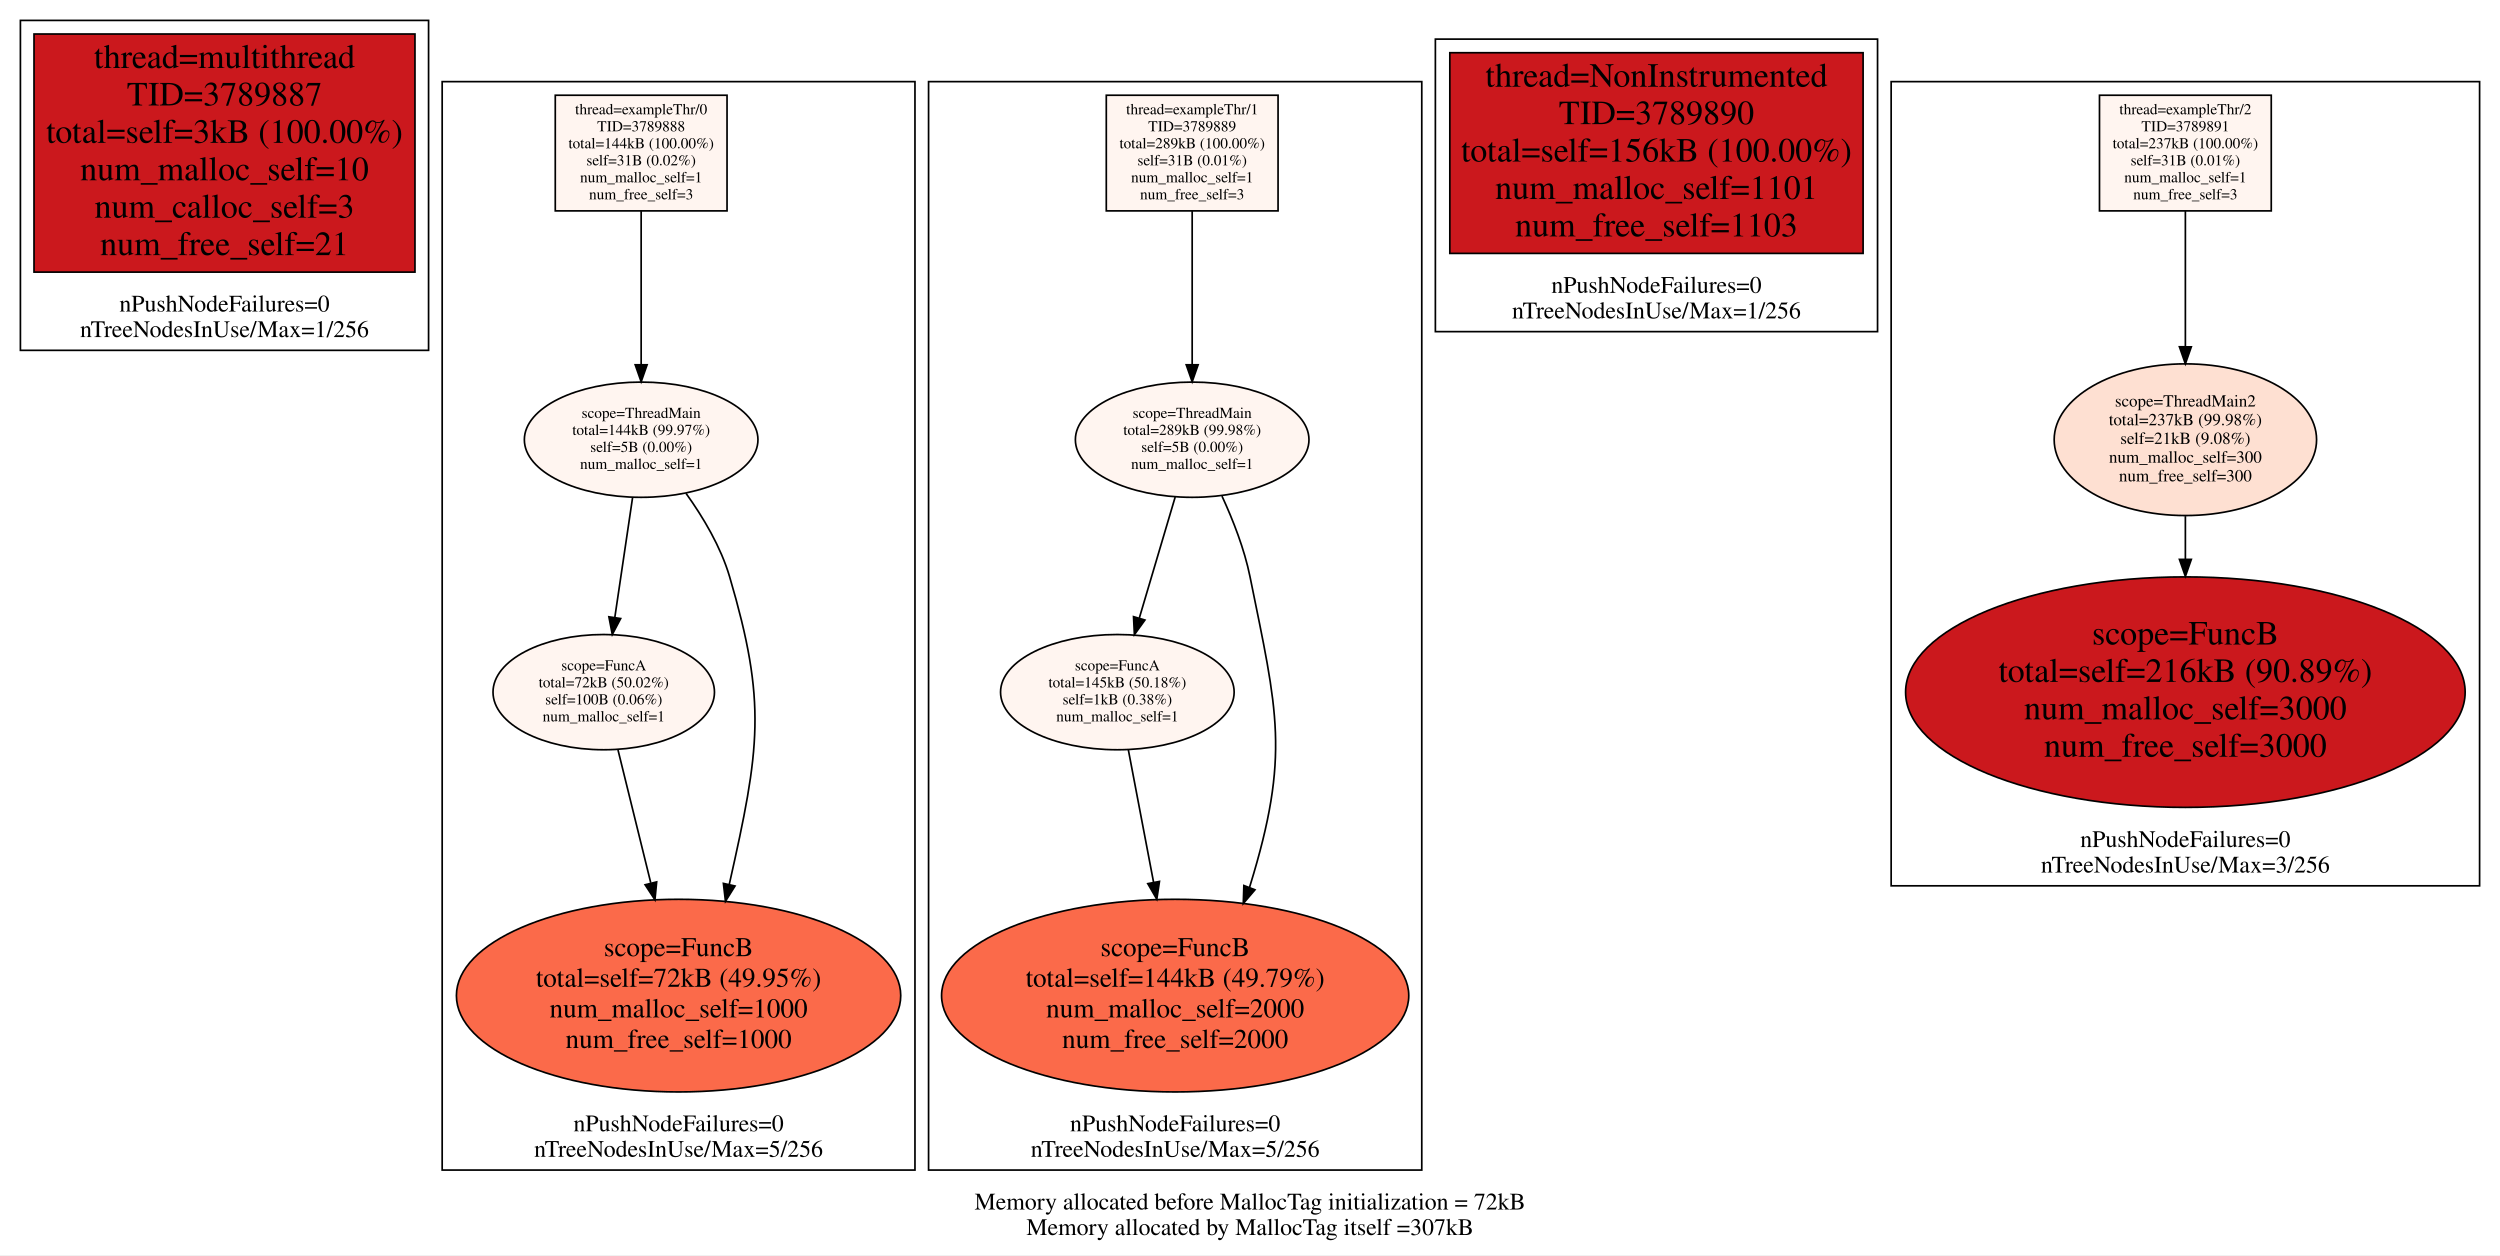
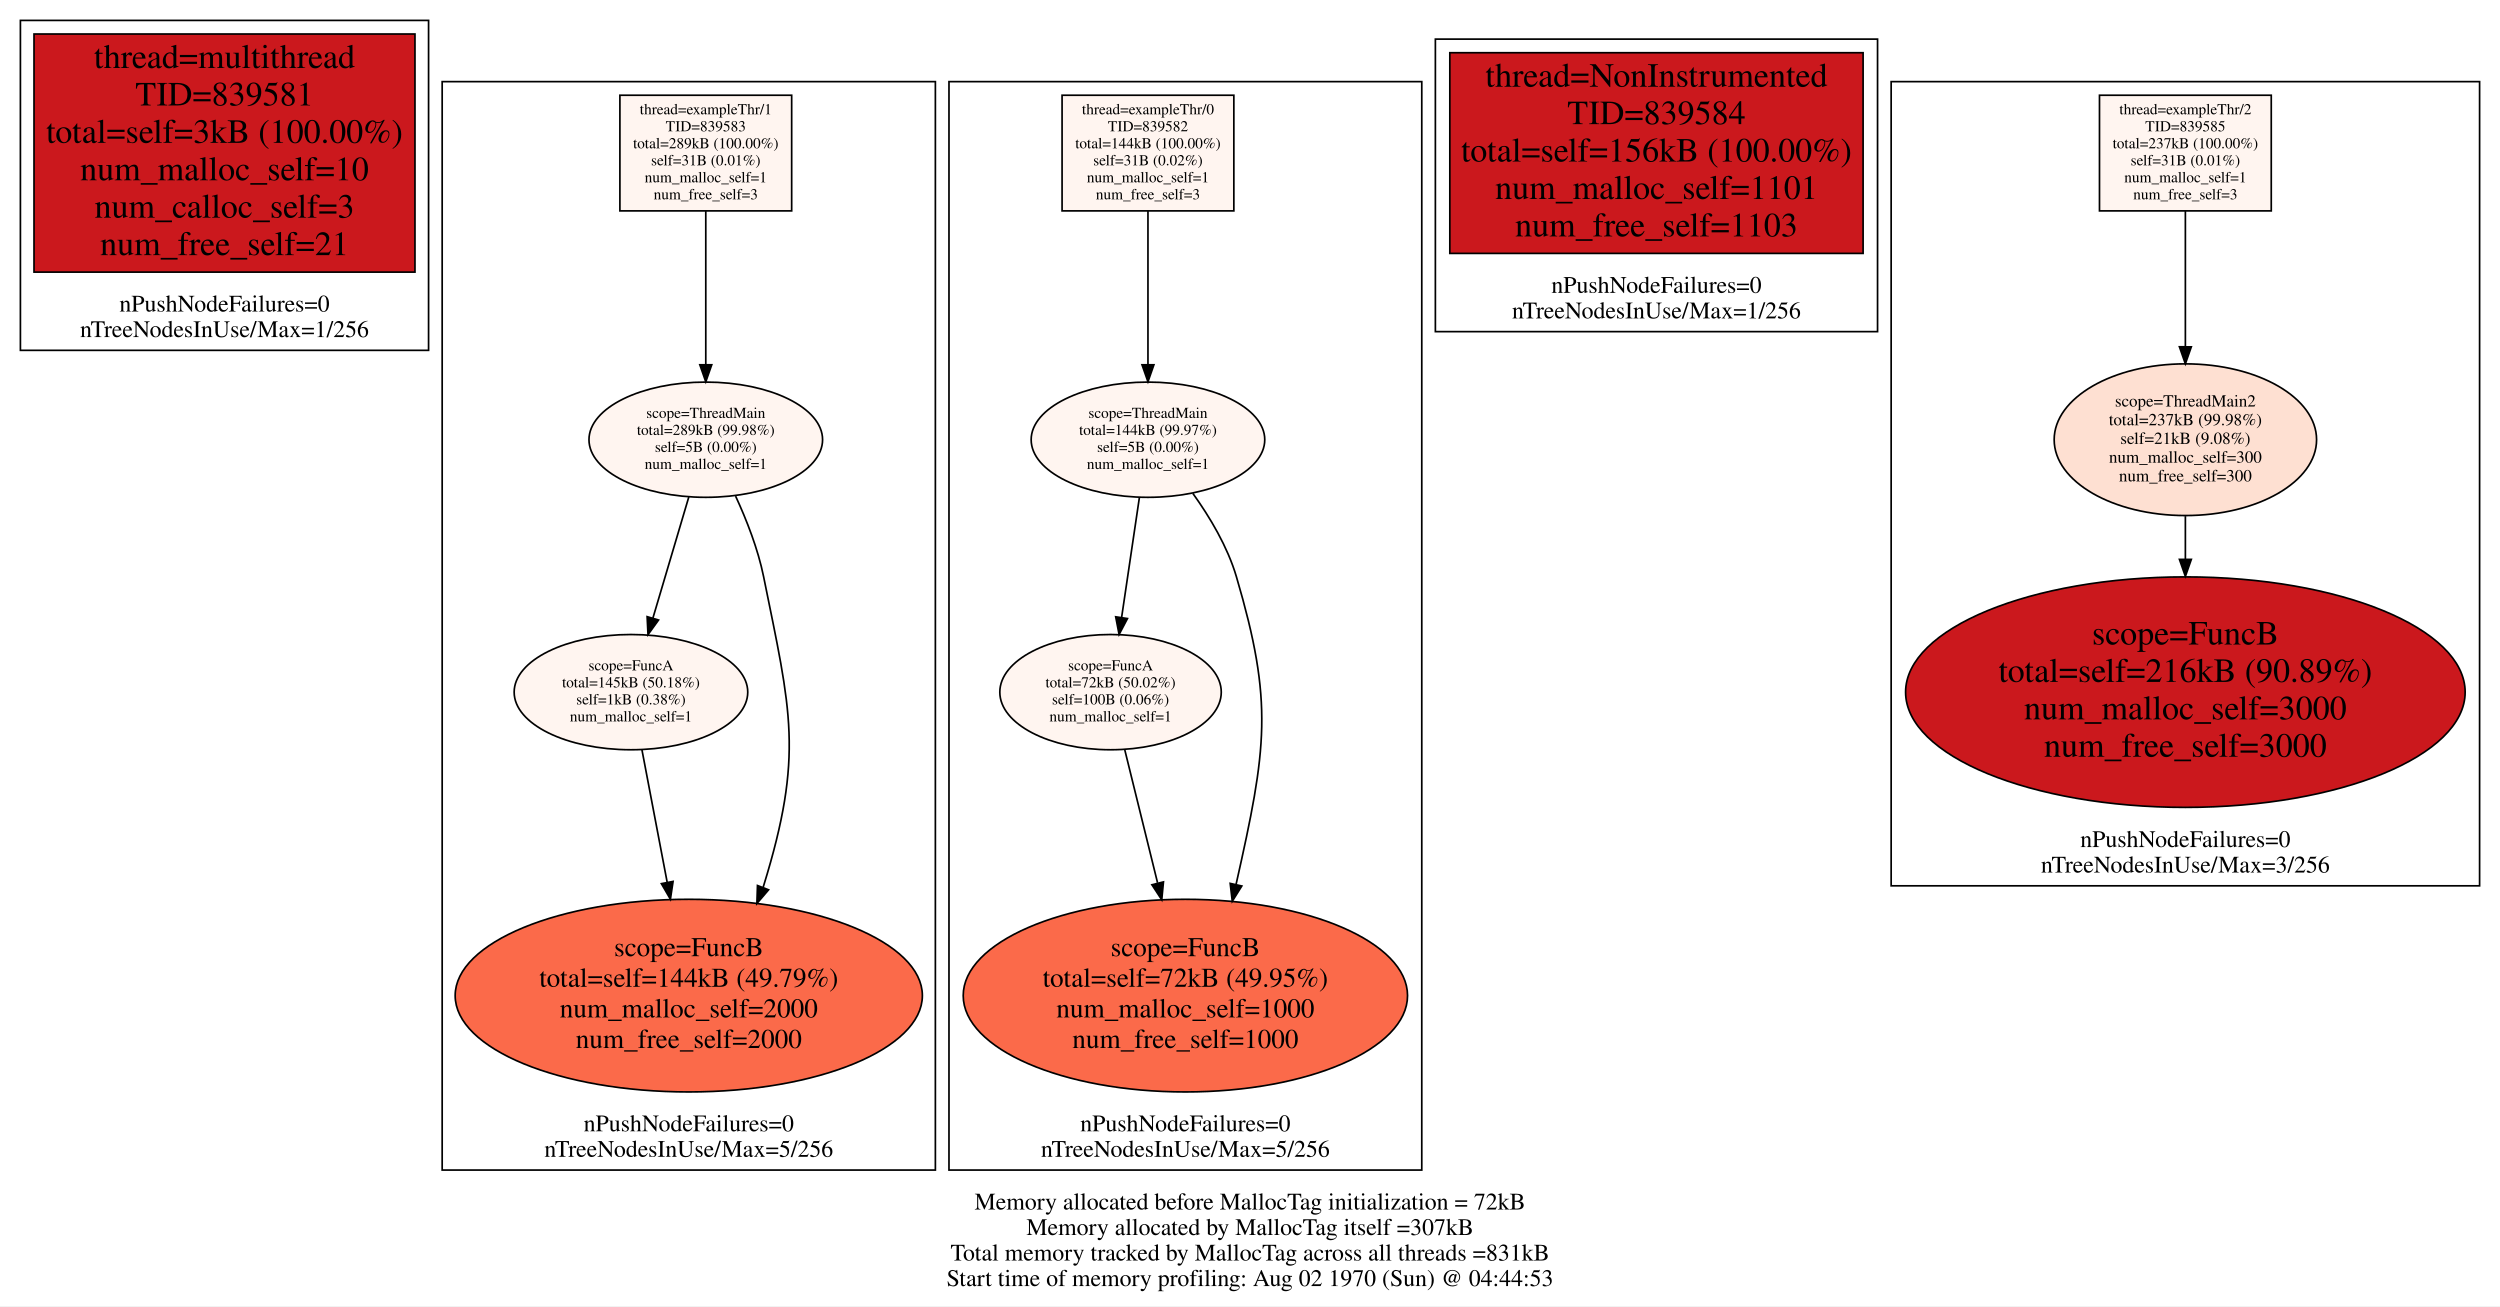
- <svg xmlns="http://www.w3.org/2000/svg" width="1470pt" height="738pt" viewBox="0.00 0.00 1470.00 738.00">
-   <g id="graph0" class="graph" transform="scale(1 1) rotate(0) translate(4 733.997)">
-     <polygon fill="#ffffff" stroke="transparent" points="-4,4 -4,-733.997 1466,-733.997 1466,4 -4,4" />
-     <text text-anchor="middle" x="731" y="-22.8" font-family="Times,serif" font-size="14.00" fill="#000000">Memory allocated before MallocTag initialization = 72kB</text>
-     <text text-anchor="middle" x="731" y="-7.8" font-family="Times,serif" font-size="14.00" fill="#000000">Memory allocated by MallocTag itself =307kB</text>
+ <svg xmlns="http://www.w3.org/2000/svg" width="1470pt" height="768pt" viewBox="0.00 0.00 1470.00 768.00">
+   <g id="graph0" class="graph" transform="scale(1 1) rotate(0) translate(4 763.997)">
+     <polygon fill="#ffffff" stroke="transparent" points="-4,4 -4,-763.997 1466,-763.997 1466,4 -4,4" />
+     <text text-anchor="middle" x="731" y="-52.8" font-family="Times,serif" font-size="14.00" fill="#000000">Memory allocated before MallocTag initialization = 72kB</text>
+     <text text-anchor="middle" x="731" y="-37.8" font-family="Times,serif" font-size="14.00" fill="#000000">Memory allocated by MallocTag itself =307kB</text>
+     <text text-anchor="middle" x="731" y="-22.8" font-family="Times,serif" font-size="14.00" fill="#000000">Total memory tracked by MallocTag across all threads =831kB</text>
+     <text text-anchor="middle" x="731" y="-7.8" font-family="Times,serif" font-size="14.00" fill="#000000">Start time of memory profiling: Aug 02 1970 (Sun) @ 04:44:53</text>
    <g id="clust1" class="cluster">
-       <polygon fill="none" stroke="#000000" points="8,-527.997 8,-721.997 248,-721.997 248,-527.997 8,-527.997" />
-       <text text-anchor="middle" x="128" y="-550.797" font-family="Times,serif" font-size="14.00" fill="#000000">nPushNodeFailures=0</text>
-       <text text-anchor="middle" x="128" y="-535.797" font-family="Times,serif" font-size="14.00" fill="#000000">nTreeNodesInUse/Max=1/256</text>
+       <polygon fill="none" stroke="#000000" points="8,-557.997 8,-751.997 248,-751.997 248,-557.997 8,-557.997" />
+       <text text-anchor="middle" x="128" y="-580.797" font-family="Times,serif" font-size="14.00" fill="#000000">nPushNodeFailures=0</text>
+       <text text-anchor="middle" x="128" y="-565.797" font-family="Times,serif" font-size="14.00" fill="#000000">nTreeNodesInUse/Max=1/256</text>
    </g>
    <g id="clust2" class="cluster">
-       <polygon fill="none" stroke="#000000" points="256,-46 256,-685.997 534,-685.997 534,-46 256,-46" />
-       <text text-anchor="middle" x="395" y="-68.8" font-family="Times,serif" font-size="14.00" fill="#000000">nPushNodeFailures=0</text>
-       <text text-anchor="middle" x="395" y="-53.8" font-family="Times,serif" font-size="14.00" fill="#000000">nTreeNodesInUse/Max=5/256</text>
+       <polygon fill="none" stroke="#000000" points="256,-76 256,-715.997 546,-715.997 546,-76 256,-76" />
+       <text text-anchor="middle" x="401" y="-98.8" font-family="Times,serif" font-size="14.00" fill="#000000">nPushNodeFailures=0</text>
+       <text text-anchor="middle" x="401" y="-83.8" font-family="Times,serif" font-size="14.00" fill="#000000">nTreeNodesInUse/Max=5/256</text>
    </g>
    <g id="clust3" class="cluster">
-       <polygon fill="none" stroke="#000000" points="542,-46 542,-685.997 832,-685.997 832,-46 542,-46" />
-       <text text-anchor="middle" x="687" y="-68.8" font-family="Times,serif" font-size="14.00" fill="#000000">nPushNodeFailures=0</text>
-       <text text-anchor="middle" x="687" y="-53.8" font-family="Times,serif" font-size="14.00" fill="#000000">nTreeNodesInUse/Max=5/256</text>
+       <polygon fill="none" stroke="#000000" points="554,-76 554,-715.997 832,-715.997 832,-76 554,-76" />
+       <text text-anchor="middle" x="693" y="-98.8" font-family="Times,serif" font-size="14.00" fill="#000000">nPushNodeFailures=0</text>
+       <text text-anchor="middle" x="693" y="-83.8" font-family="Times,serif" font-size="14.00" fill="#000000">nTreeNodesInUse/Max=5/256</text>
    </g>
    <g id="clust4" class="cluster">
-       <polygon fill="none" stroke="#000000" points="840,-538.997 840,-710.997 1100,-710.997 1100,-538.997 840,-538.997" />
-       <text text-anchor="middle" x="970" y="-561.797" font-family="Times,serif" font-size="14.00" fill="#000000">nPushNodeFailures=0</text>
-       <text text-anchor="middle" x="970" y="-546.797" font-family="Times,serif" font-size="14.00" fill="#000000">nTreeNodesInUse/Max=1/256</text>
+       <polygon fill="none" stroke="#000000" points="840,-568.997 840,-740.997 1100,-740.997 1100,-568.997 840,-568.997" />
+       <text text-anchor="middle" x="970" y="-591.797" font-family="Times,serif" font-size="14.00" fill="#000000">nPushNodeFailures=0</text>
+       <text text-anchor="middle" x="970" y="-576.797" font-family="Times,serif" font-size="14.00" fill="#000000">nTreeNodesInUse/Max=1/256</text>
    </g>
    <g id="clust5" class="cluster">
-       <polygon fill="none" stroke="#000000" points="1108,-213.137 1108,-685.997 1454,-685.997 1454,-213.137 1108,-213.137" />
-       <text text-anchor="middle" x="1281" y="-235.937" font-family="Times,serif" font-size="14.00" fill="#000000">nPushNodeFailures=0</text>
-       <text text-anchor="middle" x="1281" y="-220.937" font-family="Times,serif" font-size="14.00" fill="#000000">nTreeNodesInUse/Max=3/256</text>
+       <polygon fill="none" stroke="#000000" points="1108,-243.137 1108,-715.997 1454,-715.997 1454,-243.137 1108,-243.137" />
+       <text text-anchor="middle" x="1281" y="-265.937" font-family="Times,serif" font-size="14.00" fill="#000000">nPushNodeFailures=0</text>
+       <text text-anchor="middle" x="1281" y="-250.937" font-family="Times,serif" font-size="14.00" fill="#000000">nTreeNodesInUse/Max=3/256</text>
    </g>
    <g id="node1" class="node">
-       <polygon fill="#cb181d" stroke="#000000" points="240,-713.997 16,-713.997 16,-573.997 240,-573.997 240,-713.997" />
-       <text text-anchor="middle" x="128" y="-693.997" font-family="Times,serif" font-size="20.00" fill="#000000">thread=multithread</text>
-       <text text-anchor="middle" x="128" y="-671.997" font-family="Times,serif" font-size="20.00" fill="#000000">TID=3789887</text>
-       <text text-anchor="middle" x="128" y="-649.997" font-family="Times,serif" font-size="20.00" fill="#000000">total=self=3kB (100.00%)</text>
-       <text text-anchor="middle" x="128" y="-627.997" font-family="Times,serif" font-size="20.00" fill="#000000">num_malloc_self=10</text>
-       <text text-anchor="middle" x="128" y="-605.997" font-family="Times,serif" font-size="20.00" fill="#000000">num_calloc_self=3</text>
-       <text text-anchor="middle" x="128" y="-583.997" font-family="Times,serif" font-size="20.00" fill="#000000">num_free_self=21</text>
+       <polygon fill="#cb181d" stroke="#000000" points="240,-743.997 16,-743.997 16,-603.997 240,-603.997 240,-743.997" />
+       <text text-anchor="middle" x="128" y="-723.997" font-family="Times,serif" font-size="20.00" fill="#000000">thread=multithread</text>
+       <text text-anchor="middle" x="128" y="-701.997" font-family="Times,serif" font-size="20.00" fill="#000000">TID=839581</text>
+       <text text-anchor="middle" x="128" y="-679.997" font-family="Times,serif" font-size="20.00" fill="#000000">total=self=3kB (100.00%)</text>
+       <text text-anchor="middle" x="128" y="-657.997" font-family="Times,serif" font-size="20.00" fill="#000000">num_malloc_self=10</text>
+       <text text-anchor="middle" x="128" y="-635.997" font-family="Times,serif" font-size="20.00" fill="#000000">num_calloc_self=3</text>
+       <text text-anchor="middle" x="128" y="-613.997" font-family="Times,serif" font-size="20.00" fill="#000000">num_free_self=21</text>
    </g>
    <g id="node2" class="node">
-       <polygon fill="#fff5f0" stroke="#000000" points="423.5,-677.997 322.5,-677.997 322.5,-609.997 423.5,-609.997 423.5,-677.997" />
-       <text text-anchor="middle" x="373" y="-666.797" font-family="Times,serif" font-size="9.00" fill="#000000">thread=exampleThr/0</text>
-       <text text-anchor="middle" x="373" y="-656.797" font-family="Times,serif" font-size="9.00" fill="#000000">TID=3789888</text>
-       <text text-anchor="middle" x="373" y="-646.797" font-family="Times,serif" font-size="9.00" fill="#000000">total=144kB (100.00%)</text>
-       <text text-anchor="middle" x="373" y="-636.797" font-family="Times,serif" font-size="9.00" fill="#000000">self=31B (0.02%)</text>
-       <text text-anchor="middle" x="373" y="-626.797" font-family="Times,serif" font-size="9.00" fill="#000000">num_malloc_self=1</text>
-       <text text-anchor="middle" x="373" y="-616.797" font-family="Times,serif" font-size="9.00" fill="#000000">num_free_self=3</text>
+       <polygon fill="#fff5f0" stroke="#000000" points="461.5,-707.997 360.5,-707.997 360.5,-639.997 461.5,-639.997 461.5,-707.997" />
+       <text text-anchor="middle" x="411" y="-696.797" font-family="Times,serif" font-size="9.00" fill="#000000">thread=exampleThr/1</text>
+       <text text-anchor="middle" x="411" y="-686.797" font-family="Times,serif" font-size="9.00" fill="#000000">TID=839583</text>
+       <text text-anchor="middle" x="411" y="-676.797" font-family="Times,serif" font-size="9.00" fill="#000000">total=289kB (100.00%)</text>
+       <text text-anchor="middle" x="411" y="-666.797" font-family="Times,serif" font-size="9.00" fill="#000000">self=31B (0.01%)</text>
+       <text text-anchor="middle" x="411" y="-656.797" font-family="Times,serif" font-size="9.00" fill="#000000">num_malloc_self=1</text>
+       <text text-anchor="middle" x="411" y="-646.797" font-family="Times,serif" font-size="9.00" fill="#000000">num_free_self=3</text>
    </g>
    <g id="node3" class="node">
-       <ellipse fill="#fff5f0" stroke="#000000" cx="373" cy="-475.449" rx="68.679" ry="33.882" />
-       <text text-anchor="middle" x="373" y="-488.249" font-family="Times,serif" font-size="9.00" fill="#000000">scope=ThreadMain</text>
-       <text text-anchor="middle" x="373" y="-478.249" font-family="Times,serif" font-size="9.00" fill="#000000">total=144kB (99.97%)</text>
-       <text text-anchor="middle" x="373" y="-468.249" font-family="Times,serif" font-size="9.00" fill="#000000">self=5B (0.00%)</text>
-       <text text-anchor="middle" x="373" y="-458.249" font-family="Times,serif" font-size="9.00" fill="#000000">num_malloc_self=1</text>
+       <ellipse fill="#fff5f0" stroke="#000000" cx="411" cy="-505.449" rx="68.679" ry="33.882" />
+       <text text-anchor="middle" x="411" y="-518.249" font-family="Times,serif" font-size="9.00" fill="#000000">scope=ThreadMain</text>
+       <text text-anchor="middle" x="411" y="-508.249" font-family="Times,serif" font-size="9.00" fill="#000000">total=289kB (99.98%)</text>
+       <text text-anchor="middle" x="411" y="-498.249" font-family="Times,serif" font-size="9.00" fill="#000000">self=5B (0.00%)</text>
+       <text text-anchor="middle" x="411" y="-488.249" font-family="Times,serif" font-size="9.00" fill="#000000">num_malloc_self=1</text>
    </g>
    <g id="edge1" class="edge">
-       <path fill="none" stroke="#000000" d="M373,-609.889C373,-583.845 373,-547.751 373,-519.519" />
-       <polygon fill="#000000" stroke="#000000" points="376.5,-519.507 373,-509.507 369.5,-519.507 376.5,-519.507" />
+       <path fill="none" stroke="#000000" d="M411,-639.889C411,-613.845 411,-577.751 411,-549.519" />
+       <polygon fill="#000000" stroke="#000000" points="414.5,-549.507 411,-539.507 407.5,-549.507 414.5,-549.507" />
    </g>
    <g id="node4" class="node">
-       <ellipse fill="#fff5f0" stroke="#000000" cx="351" cy="-327.019" rx="65.108" ry="33.882" />
-       <text text-anchor="middle" x="351" y="-339.819" font-family="Times,serif" font-size="9.00" fill="#000000">scope=FuncA</text>
-       <text text-anchor="middle" x="351" y="-329.819" font-family="Times,serif" font-size="9.00" fill="#000000">total=72kB (50.02%)</text>
-       <text text-anchor="middle" x="351" y="-319.819" font-family="Times,serif" font-size="9.00" fill="#000000">self=100B (0.06%)</text>
-       <text text-anchor="middle" x="351" y="-309.819" font-family="Times,serif" font-size="9.00" fill="#000000">num_malloc_self=1</text>
+       <ellipse fill="#fff5f0" stroke="#000000" cx="367" cy="-357.019" rx="68.679" ry="33.882" />
+       <text text-anchor="middle" x="367" y="-369.819" font-family="Times,serif" font-size="9.00" fill="#000000">scope=FuncA</text>
+       <text text-anchor="middle" x="367" y="-359.819" font-family="Times,serif" font-size="9.00" fill="#000000">total=145kB (50.18%)</text>
+       <text text-anchor="middle" x="367" y="-349.819" font-family="Times,serif" font-size="9.00" fill="#000000">self=1kB (0.38%)</text>
+       <text text-anchor="middle" x="367" y="-339.819" font-family="Times,serif" font-size="9.00" fill="#000000">num_malloc_self=1</text>
    </g>
    <g id="edge2" class="edge">
-       <path fill="none" stroke="#000000" d="M367.953,-441.397C364.851,-420.466 360.844,-393.437 357.505,-370.909" />
-       <polygon fill="#000000" stroke="#000000" points="360.952,-370.293 356.024,-360.914 354.028,-371.319 360.952,-370.293" />
+       <path fill="none" stroke="#000000" d="M401.016,-471.768C394.765,-450.683 386.648,-423.3 379.911,-400.572" />
+       <polygon fill="#000000" stroke="#000000" points="383.219,-399.416 377.021,-390.824 376.507,-401.406 383.219,-399.416" />
    </g>
    <g id="node5" class="node">
-       <ellipse fill="#fb6a4a" stroke="#000000" cx="395" cy="-148.569" rx="130.63" ry="56.637" />
-       <text text-anchor="middle" x="395" y="-171.768" font-family="Times,serif" font-size="16.00" fill="#000000">scope=FuncB</text>
-       <text text-anchor="middle" x="395" y="-153.768" font-family="Times,serif" font-size="16.00" fill="#000000">total=self=72kB (49.95%)</text>
-       <text text-anchor="middle" x="395" y="-135.768" font-family="Times,serif" font-size="16.00" fill="#000000">num_malloc_self=1000</text>
-       <text text-anchor="middle" x="395" y="-117.769" font-family="Times,serif" font-size="16.00" fill="#000000">num_free_self=1000</text>
+       <ellipse fill="#fb6a4a" stroke="#000000" cx="401" cy="-178.569" rx="137.358" ry="56.637" />
+       <text text-anchor="middle" x="401" y="-201.768" font-family="Times,serif" font-size="16.00" fill="#000000">scope=FuncB</text>
+       <text text-anchor="middle" x="401" y="-183.768" font-family="Times,serif" font-size="16.00" fill="#000000">total=self=144kB (49.79%)</text>
+       <text text-anchor="middle" x="401" y="-165.768" font-family="Times,serif" font-size="16.00" fill="#000000">num_malloc_self=2000</text>
+       <text text-anchor="middle" x="401" y="-147.768" font-family="Times,serif" font-size="16.00" fill="#000000">num_free_self=2000</text>
    </g>
    <g id="edge3" class="edge">
-       <path fill="none" stroke="#000000" d="M399.397,-443.873C409.495,-429.805 419.824,-412.464 425,-394.902 446.947,-320.44 442.81,-294.082 424.829,-214.07" />
-       <polygon fill="#000000" stroke="#000000" points="428.182,-213.025 422.569,-204.04 421.353,-214.564 428.182,-213.025" />
+       <path fill="none" stroke="#000000" d="M428.511,-472.315C435.067,-458.127 441.718,-441.118 445,-424.902 461.026,-345.723 468.803,-320.335 445,-243.137 444.899,-242.809 444.795,-242.481 444.69,-242.153" />
+       <polygon fill="#000000" stroke="#000000" points="447.917,-240.795 441.044,-232.732 441.389,-243.321 447.917,-240.795" />
    </g>
    <g id="edge4" class="edge">
-       <path fill="none" stroke="#000000" d="M359.38,-293.034C364.818,-270.975 372.089,-241.49 378.642,-214.911" />
-       <polygon fill="#000000" stroke="#000000" points="382.118,-215.435 381.113,-204.888 375.321,-213.759 382.118,-215.435" />
+       <path fill="none" stroke="#000000" d="M373.475,-323.034C377.661,-301.065 383.25,-271.73 388.298,-245.235" />
+       <polygon fill="#000000" stroke="#000000" points="391.769,-245.72 390.202,-235.241 384.892,-244.409 391.769,-245.72" />
    </g>
    <g id="node6" class="node">
-       <polygon fill="#fff5f0" stroke="#000000" points="747.5,-677.997 646.5,-677.997 646.5,-609.997 747.5,-609.997 747.5,-677.997" />
-       <text text-anchor="middle" x="697" y="-666.797" font-family="Times,serif" font-size="9.00" fill="#000000">thread=exampleThr/1</text>
-       <text text-anchor="middle" x="697" y="-656.797" font-family="Times,serif" font-size="9.00" fill="#000000">TID=3789889</text>
-       <text text-anchor="middle" x="697" y="-646.797" font-family="Times,serif" font-size="9.00" fill="#000000">total=289kB (100.00%)</text>
-       <text text-anchor="middle" x="697" y="-636.797" font-family="Times,serif" font-size="9.00" fill="#000000">self=31B (0.01%)</text>
-       <text text-anchor="middle" x="697" y="-626.797" font-family="Times,serif" font-size="9.00" fill="#000000">num_malloc_self=1</text>
-       <text text-anchor="middle" x="697" y="-616.797" font-family="Times,serif" font-size="9.00" fill="#000000">num_free_self=3</text>
+       <polygon fill="#fff5f0" stroke="#000000" points="721.5,-707.997 620.5,-707.997 620.5,-639.997 721.5,-639.997 721.5,-707.997" />
+       <text text-anchor="middle" x="671" y="-696.797" font-family="Times,serif" font-size="9.00" fill="#000000">thread=exampleThr/0</text>
+       <text text-anchor="middle" x="671" y="-686.797" font-family="Times,serif" font-size="9.00" fill="#000000">TID=839582</text>
+       <text text-anchor="middle" x="671" y="-676.797" font-family="Times,serif" font-size="9.00" fill="#000000">total=144kB (100.00%)</text>
+       <text text-anchor="middle" x="671" y="-666.797" font-family="Times,serif" font-size="9.00" fill="#000000">self=31B (0.02%)</text>
+       <text text-anchor="middle" x="671" y="-656.797" font-family="Times,serif" font-size="9.00" fill="#000000">num_malloc_self=1</text>
+       <text text-anchor="middle" x="671" y="-646.797" font-family="Times,serif" font-size="9.00" fill="#000000">num_free_self=3</text>
    </g>
    <g id="node7" class="node">
-       <ellipse fill="#fff5f0" stroke="#000000" cx="697" cy="-475.449" rx="68.679" ry="33.882" />
-       <text text-anchor="middle" x="697" y="-488.249" font-family="Times,serif" font-size="9.00" fill="#000000">scope=ThreadMain</text>
-       <text text-anchor="middle" x="697" y="-478.249" font-family="Times,serif" font-size="9.00" fill="#000000">total=289kB (99.98%)</text>
-       <text text-anchor="middle" x="697" y="-468.249" font-family="Times,serif" font-size="9.00" fill="#000000">self=5B (0.00%)</text>
-       <text text-anchor="middle" x="697" y="-458.249" font-family="Times,serif" font-size="9.00" fill="#000000">num_malloc_self=1</text>
+       <ellipse fill="#fff5f0" stroke="#000000" cx="671" cy="-505.449" rx="68.679" ry="33.882" />
+       <text text-anchor="middle" x="671" y="-518.249" font-family="Times,serif" font-size="9.00" fill="#000000">scope=ThreadMain</text>
+       <text text-anchor="middle" x="671" y="-508.249" font-family="Times,serif" font-size="9.00" fill="#000000">total=144kB (99.97%)</text>
+       <text text-anchor="middle" x="671" y="-498.249" font-family="Times,serif" font-size="9.00" fill="#000000">self=5B (0.00%)</text>
+       <text text-anchor="middle" x="671" y="-488.249" font-family="Times,serif" font-size="9.00" fill="#000000">num_malloc_self=1</text>
    </g>
    <g id="edge5" class="edge">
-       <path fill="none" stroke="#000000" d="M697,-609.889C697,-583.845 697,-547.751 697,-519.519" />
-       <polygon fill="#000000" stroke="#000000" points="700.5,-519.507 697,-509.507 693.5,-519.507 700.5,-519.507" />
+       <path fill="none" stroke="#000000" d="M671,-639.889C671,-613.845 671,-577.751 671,-549.519" />
+       <polygon fill="#000000" stroke="#000000" points="674.5,-549.507 671,-539.507 667.5,-549.507 674.5,-549.507" />
    </g>
    <g id="node8" class="node">
-       <ellipse fill="#fff5f0" stroke="#000000" cx="653" cy="-327.019" rx="68.679" ry="33.882" />
-       <text text-anchor="middle" x="653" y="-339.819" font-family="Times,serif" font-size="9.00" fill="#000000">scope=FuncA</text>
-       <text text-anchor="middle" x="653" y="-329.819" font-family="Times,serif" font-size="9.00" fill="#000000">total=145kB (50.18%)</text>
-       <text text-anchor="middle" x="653" y="-319.819" font-family="Times,serif" font-size="9.00" fill="#000000">self=1kB (0.38%)</text>
-       <text text-anchor="middle" x="653" y="-309.819" font-family="Times,serif" font-size="9.00" fill="#000000">num_malloc_self=1</text>
+       <ellipse fill="#fff5f0" stroke="#000000" cx="649" cy="-357.019" rx="65.108" ry="33.882" />
+       <text text-anchor="middle" x="649" y="-369.819" font-family="Times,serif" font-size="9.00" fill="#000000">scope=FuncA</text>
+       <text text-anchor="middle" x="649" y="-359.819" font-family="Times,serif" font-size="9.00" fill="#000000">total=72kB (50.02%)</text>
+       <text text-anchor="middle" x="649" y="-349.819" font-family="Times,serif" font-size="9.00" fill="#000000">self=100B (0.06%)</text>
+       <text text-anchor="middle" x="649" y="-339.819" font-family="Times,serif" font-size="9.00" fill="#000000">num_malloc_self=1</text>
    </g>
    <g id="edge6" class="edge">
-       <path fill="none" stroke="#000000" d="M687.016,-441.768C680.765,-420.683 672.648,-393.3 665.911,-370.572" />
-       <polygon fill="#000000" stroke="#000000" points="669.219,-369.416 663.021,-360.824 662.507,-371.406 669.219,-369.416" />
+       <path fill="none" stroke="#000000" d="M665.953,-471.397C662.851,-450.466 658.844,-423.437 655.505,-400.909" />
+       <polygon fill="#000000" stroke="#000000" points="658.952,-400.293 654.024,-390.914 652.028,-401.319 658.952,-400.293" />
    </g>
    <g id="node9" class="node">
-       <ellipse fill="#fb6a4a" stroke="#000000" cx="687" cy="-148.569" rx="137.358" ry="56.637" />
-       <text text-anchor="middle" x="687" y="-171.768" font-family="Times,serif" font-size="16.00" fill="#000000">scope=FuncB</text>
-       <text text-anchor="middle" x="687" y="-153.768" font-family="Times,serif" font-size="16.00" fill="#000000">total=self=144kB (49.79%)</text>
-       <text text-anchor="middle" x="687" y="-135.768" font-family="Times,serif" font-size="16.00" fill="#000000">num_malloc_self=2000</text>
-       <text text-anchor="middle" x="687" y="-117.769" font-family="Times,serif" font-size="16.00" fill="#000000">num_free_self=2000</text>
+       <ellipse fill="#fb6a4a" stroke="#000000" cx="693" cy="-178.569" rx="130.63" ry="56.637" />
+       <text text-anchor="middle" x="693" y="-201.768" font-family="Times,serif" font-size="16.00" fill="#000000">scope=FuncB</text>
+       <text text-anchor="middle" x="693" y="-183.768" font-family="Times,serif" font-size="16.00" fill="#000000">total=self=72kB (49.95%)</text>
+       <text text-anchor="middle" x="693" y="-165.768" font-family="Times,serif" font-size="16.00" fill="#000000">num_malloc_self=1000</text>
+       <text text-anchor="middle" x="693" y="-147.768" font-family="Times,serif" font-size="16.00" fill="#000000">num_free_self=1000</text>
    </g>
    <g id="edge7" class="edge">
-       <path fill="none" stroke="#000000" d="M714.511,-442.315C721.067,-428.127 727.718,-411.118 731,-394.902 747.026,-315.723 754.803,-290.335 731,-213.137 730.899,-212.809 730.795,-212.481 730.69,-212.153" />
-       <polygon fill="#000000" stroke="#000000" points="733.917,-210.795 727.044,-202.732 727.389,-213.321 733.917,-210.795" />
+       <path fill="none" stroke="#000000" d="M697.397,-473.873C707.495,-459.805 717.823,-442.464 723,-424.902 744.947,-350.44 740.81,-324.082 722.83,-244.07" />
+       <polygon fill="#000000" stroke="#000000" points="726.182,-243.025 720.569,-234.04 719.353,-244.564 726.182,-243.025" />
    </g>
    <g id="edge8" class="edge">
-       <path fill="none" stroke="#000000" d="M659.475,-293.034C663.661,-271.065 669.25,-241.73 674.298,-215.235" />
-       <polygon fill="#000000" stroke="#000000" points="677.769,-215.72 676.202,-205.241 670.892,-214.409 677.769,-215.72" />
+       <path fill="none" stroke="#000000" d="M657.38,-323.034C662.818,-300.975 670.088,-271.49 676.642,-244.911" />
+       <polygon fill="#000000" stroke="#000000" points="680.118,-245.435 679.114,-234.888 673.321,-243.759 680.118,-245.435" />
    </g>
    <g id="node10" class="node">
-       <polygon fill="#cb181d" stroke="#000000" points="1091.5,-702.997 848.5,-702.997 848.5,-584.997 1091.5,-584.997 1091.5,-702.997" />
-       <text text-anchor="middle" x="970" y="-682.997" font-family="Times,serif" font-size="20.00" fill="#000000">thread=NonInstrumented</text>
-       <text text-anchor="middle" x="970" y="-660.997" font-family="Times,serif" font-size="20.00" fill="#000000">TID=3789890</text>
-       <text text-anchor="middle" x="970" y="-638.997" font-family="Times,serif" font-size="20.00" fill="#000000">total=self=156kB (100.00%)</text>
-       <text text-anchor="middle" x="970" y="-616.997" font-family="Times,serif" font-size="20.00" fill="#000000">num_malloc_self=1101</text>
-       <text text-anchor="middle" x="970" y="-594.997" font-family="Times,serif" font-size="20.00" fill="#000000">num_free_self=1103</text>
+       <polygon fill="#cb181d" stroke="#000000" points="1091.5,-732.997 848.5,-732.997 848.5,-614.997 1091.5,-614.997 1091.5,-732.997" />
+       <text text-anchor="middle" x="970" y="-712.997" font-family="Times,serif" font-size="20.00" fill="#000000">thread=NonInstrumented</text>
+       <text text-anchor="middle" x="970" y="-690.997" font-family="Times,serif" font-size="20.00" fill="#000000">TID=839584</text>
+       <text text-anchor="middle" x="970" y="-668.997" font-family="Times,serif" font-size="20.00" fill="#000000">total=self=156kB (100.00%)</text>
+       <text text-anchor="middle" x="970" y="-646.997" font-family="Times,serif" font-size="20.00" fill="#000000">num_malloc_self=1101</text>
+       <text text-anchor="middle" x="970" y="-624.997" font-family="Times,serif" font-size="20.00" fill="#000000">num_free_self=1103</text>
    </g>
    <g id="node11" class="node">
-       <polygon fill="#fff5f0" stroke="#000000" points="1331.5,-677.997 1230.5,-677.997 1230.5,-609.997 1331.5,-609.997 1331.5,-677.997" />
-       <text text-anchor="middle" x="1281" y="-666.797" font-family="Times,serif" font-size="9.00" fill="#000000">thread=exampleThr/2</text>
-       <text text-anchor="middle" x="1281" y="-656.797" font-family="Times,serif" font-size="9.00" fill="#000000">TID=3789891</text>
-       <text text-anchor="middle" x="1281" y="-646.797" font-family="Times,serif" font-size="9.00" fill="#000000">total=237kB (100.00%)</text>
-       <text text-anchor="middle" x="1281" y="-636.797" font-family="Times,serif" font-size="9.00" fill="#000000">self=31B (0.01%)</text>
-       <text text-anchor="middle" x="1281" y="-626.797" font-family="Times,serif" font-size="9.00" fill="#000000">num_malloc_self=1</text>
-       <text text-anchor="middle" x="1281" y="-616.797" font-family="Times,serif" font-size="9.00" fill="#000000">num_free_self=3</text>
+       <polygon fill="#fff5f0" stroke="#000000" points="1331.5,-707.997 1230.5,-707.997 1230.5,-639.997 1331.5,-639.997 1331.5,-707.997" />
+       <text text-anchor="middle" x="1281" y="-696.797" font-family="Times,serif" font-size="9.00" fill="#000000">thread=exampleThr/2</text>
+       <text text-anchor="middle" x="1281" y="-686.797" font-family="Times,serif" font-size="9.00" fill="#000000">TID=839585</text>
+       <text text-anchor="middle" x="1281" y="-676.797" font-family="Times,serif" font-size="9.00" fill="#000000">total=237kB (100.00%)</text>
+       <text text-anchor="middle" x="1281" y="-666.797" font-family="Times,serif" font-size="9.00" fill="#000000">self=31B (0.01%)</text>
+       <text text-anchor="middle" x="1281" y="-656.797" font-family="Times,serif" font-size="9.00" fill="#000000">num_malloc_self=1</text>
+       <text text-anchor="middle" x="1281" y="-646.797" font-family="Times,serif" font-size="9.00" fill="#000000">num_free_self=3</text>
    </g>
    <g id="node12" class="node">
-       <ellipse fill="#fee0d2" stroke="#000000" cx="1281" cy="-475.449" rx="77.149" ry="44.596" />
-       <text text-anchor="middle" x="1281" y="-494.949" font-family="Times,serif" font-size="10.00" fill="#000000">scope=ThreadMain2</text>
-       <text text-anchor="middle" x="1281" y="-483.949" font-family="Times,serif" font-size="10.00" fill="#000000">total=237kB (99.98%)</text>
-       <text text-anchor="middle" x="1281" y="-472.949" font-family="Times,serif" font-size="10.00" fill="#000000">self=21kB (9.08%)</text>
-       <text text-anchor="middle" x="1281" y="-461.949" font-family="Times,serif" font-size="10.00" fill="#000000">num_malloc_self=300</text>
-       <text text-anchor="middle" x="1281" y="-450.949" font-family="Times,serif" font-size="10.00" fill="#000000">num_free_self=300</text>
+       <ellipse fill="#fee0d2" stroke="#000000" cx="1281" cy="-505.449" rx="77.149" ry="44.596" />
+       <text text-anchor="middle" x="1281" y="-524.949" font-family="Times,serif" font-size="10.00" fill="#000000">scope=ThreadMain2</text>
+       <text text-anchor="middle" x="1281" y="-513.949" font-family="Times,serif" font-size="10.00" fill="#000000">total=237kB (99.98%)</text>
+       <text text-anchor="middle" x="1281" y="-502.949" font-family="Times,serif" font-size="10.00" fill="#000000">self=21kB (9.08%)</text>
+       <text text-anchor="middle" x="1281" y="-491.949" font-family="Times,serif" font-size="10.00" fill="#000000">num_malloc_self=300</text>
+       <text text-anchor="middle" x="1281" y="-480.949" font-family="Times,serif" font-size="10.00" fill="#000000">num_free_self=300</text>
    </g>
    <g id="edge9" class="edge">
-       <path fill="none" stroke="#000000" d="M1281,-609.889C1281,-587.046 1281,-556.471 1281,-530.251" />
-       <polygon fill="#000000" stroke="#000000" points="1284.5,-530.067 1281,-520.067 1277.5,-530.068 1284.5,-530.067" />
+       <path fill="none" stroke="#000000" d="M1281,-639.889C1281,-617.046 1281,-586.471 1281,-560.251" />
+       <polygon fill="#000000" stroke="#000000" points="1284.5,-560.067 1281,-550.067 1277.5,-560.068 1284.5,-560.067" />
    </g>
    <g id="node13" class="node">
-       <ellipse fill="#cb181d" stroke="#000000" cx="1281" cy="-327.019" rx="164.512" ry="67.765" />
-       <text text-anchor="middle" x="1281" y="-355.019" font-family="Times,serif" font-size="20.00" fill="#000000">scope=FuncB</text>
-       <text text-anchor="middle" x="1281" y="-333.019" font-family="Times,serif" font-size="20.00" fill="#000000">total=self=216kB (90.89%)</text>
-       <text text-anchor="middle" x="1281" y="-311.019" font-family="Times,serif" font-size="20.00" fill="#000000">num_malloc_self=3000</text>
-       <text text-anchor="middle" x="1281" y="-289.019" font-family="Times,serif" font-size="20.00" fill="#000000">num_free_self=3000</text>
+       <ellipse fill="#cb181d" stroke="#000000" cx="1281" cy="-357.019" rx="164.512" ry="67.765" />
+       <text text-anchor="middle" x="1281" y="-385.019" font-family="Times,serif" font-size="20.00" fill="#000000">scope=FuncB</text>
+       <text text-anchor="middle" x="1281" y="-363.019" font-family="Times,serif" font-size="20.00" fill="#000000">total=self=216kB (90.89%)</text>
+       <text text-anchor="middle" x="1281" y="-341.019" font-family="Times,serif" font-size="20.00" fill="#000000">num_malloc_self=3000</text>
+       <text text-anchor="middle" x="1281" y="-319.019" font-family="Times,serif" font-size="20.00" fill="#000000">num_free_self=3000</text>
    </g>
    <g id="edge10" class="edge">
-       <path fill="none" stroke="#000000" d="M1281,-430.513C1281,-422.479 1281,-413.9 1281,-405.248" />
-       <polygon fill="#000000" stroke="#000000" points="1284.5,-405.086 1281,-395.086 1277.5,-405.086 1284.5,-405.086" />
+       <path fill="none" stroke="#000000" d="M1281,-460.513C1281,-452.479 1281,-443.9 1281,-435.248" />
+       <polygon fill="#000000" stroke="#000000" points="1284.5,-435.086 1281,-425.086 1277.5,-435.086 1284.5,-435.086" />
    </g>
  </g>
</svg>
